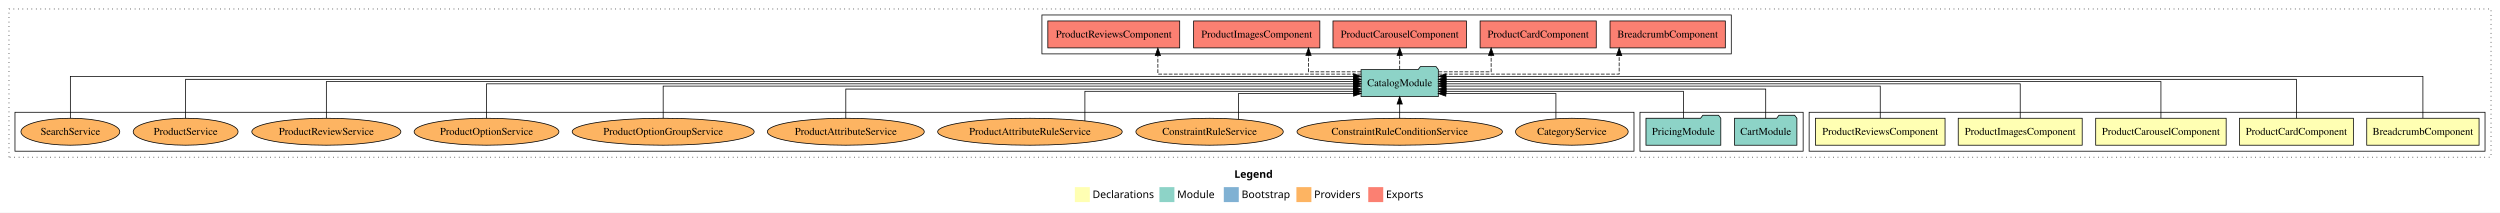
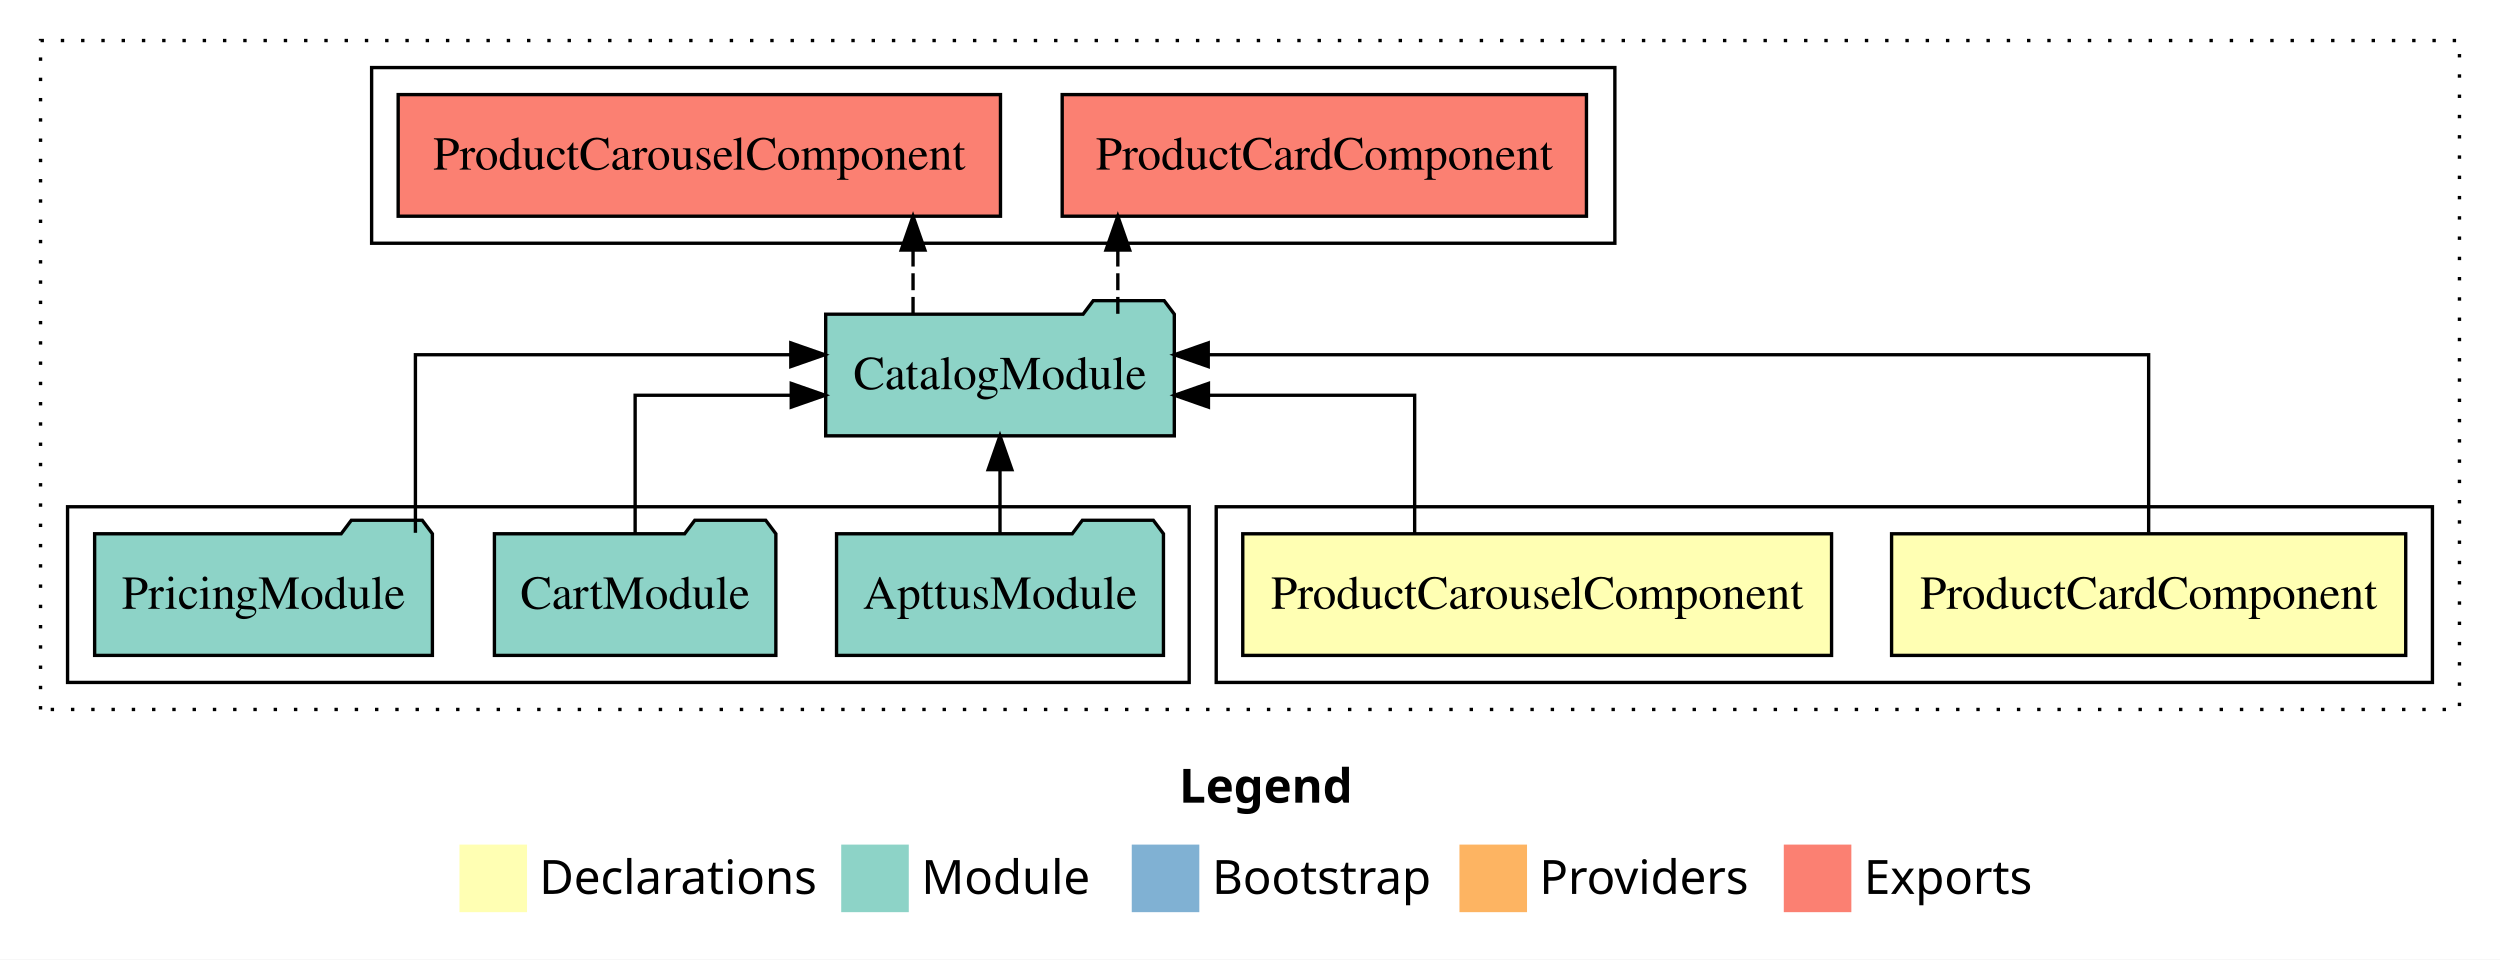
- <svg xmlns="http://www.w3.org/2000/svg" width="3340pt" height="284pt" viewBox="0.00 0.00 3340.00 284.00">
+ <svg xmlns="http://www.w3.org/2000/svg" width="740pt" height="284pt" viewBox="0.00 0.00 740.00 284.00">
  <g id="graph0" class="graph" transform="scale(1 1) rotate(0) translate(4 280)">
-     <polygon fill="#ffffff" stroke="transparent" points="-4,4 -4,-280 3336,-280 3336,4 -4,4" />
-     <text text-anchor="start" x="1645.009" y="-42.4" font-family="sans-serif" font-weight="bold" font-size="14.00" fill="#000000">Legend</text>
-     <polygon fill="#ffffb3" stroke="transparent" points="1432,-10 1432,-30 1452,-30 1452,-10 1432,-10" />
-     <text text-anchor="start" x="1455.629" y="-15.4" font-family="sans-serif" font-size="14.00" fill="#000000">  Declarations</text>
-     <polygon fill="#8dd3c7" stroke="transparent" points="1545,-10 1545,-30 1565,-30 1565,-10 1545,-10" />
-     <text text-anchor="start" x="1568.725" y="-15.4" font-family="sans-serif" font-size="14.00" fill="#000000">  Module</text>
-     <polygon fill="#80b1d3" stroke="transparent" points="1631,-10 1631,-30 1651,-30 1651,-10 1631,-10" />
-     <text text-anchor="start" x="1654.781" y="-15.4" font-family="sans-serif" font-size="14.00" fill="#000000">  Bootstrap</text>
-     <polygon fill="#fdb462" stroke="transparent" points="1728,-10 1728,-30 1748,-30 1748,-10 1728,-10" />
-     <text text-anchor="start" x="1751.673" y="-15.4" font-family="sans-serif" font-size="14.00" fill="#000000">  Providers</text>
-     <polygon fill="#fb8072" stroke="transparent" points="1824,-10 1824,-30 1844,-30 1844,-10 1824,-10" />
-     <text text-anchor="start" x="1847.726" y="-15.4" font-family="sans-serif" font-size="14.00" fill="#000000">  Exports</text>
+     <polygon fill="#ffffff" stroke="transparent" points="-4,4 -4,-280 736,-280 736,4 -4,4" />
+     <text text-anchor="start" x="345.009" y="-42.4" font-family="sans-serif" font-weight="bold" font-size="14.00" fill="#000000">Legend</text>
+     <polygon fill="#ffffb3" stroke="transparent" points="132,-10 132,-30 152,-30 152,-10 132,-10" />
+     <text text-anchor="start" x="155.629" y="-15.4" font-family="sans-serif" font-size="14.00" fill="#000000">  Declarations</text>
+     <polygon fill="#8dd3c7" stroke="transparent" points="245,-10 245,-30 265,-30 265,-10 245,-10" />
+     <text text-anchor="start" x="268.725" y="-15.4" font-family="sans-serif" font-size="14.00" fill="#000000">  Module</text>
+     <polygon fill="#80b1d3" stroke="transparent" points="331,-10 331,-30 351,-30 351,-10 331,-10" />
+     <text text-anchor="start" x="354.781" y="-15.4" font-family="sans-serif" font-size="14.00" fill="#000000">  Bootstrap</text>
+     <polygon fill="#fdb462" stroke="transparent" points="428,-10 428,-30 448,-30 448,-10 428,-10" />
+     <text text-anchor="start" x="451.673" y="-15.4" font-family="sans-serif" font-size="14.00" fill="#000000">  Providers</text>
+     <polygon fill="#fb8072" stroke="transparent" points="524,-10 524,-30 544,-30 544,-10 524,-10" />
+     <text text-anchor="start" x="547.726" y="-15.4" font-family="sans-serif" font-size="14.00" fill="#000000">  Exports</text>
    <g id="clust1" class="cluster">
-       <polygon fill="none" stroke="#000000" stroke-dasharray="1,5" points="8,-70 8,-268 3324,-268 3324,-70 8,-70" />
+       <polygon fill="none" stroke="#000000" stroke-dasharray="1,5" points="8,-70 8,-268 724,-268 724,-70 8,-70" />
    </g>
    <g id="clust2" class="cluster">
-       <polygon fill="none" stroke="#000000" points="2413,-78 2413,-130 3316,-130 3316,-78 2413,-78" />
+       <polygon fill="none" stroke="#000000" points="356,-78 356,-130 716,-130 716,-78 356,-78" />
    </g>
-     <g id="clust8" class="cluster">
-       <polygon fill="none" stroke="#000000" points="2187,-78 2187,-130 2405,-130 2405,-78 2187,-78" />
+     <g id="clust5" class="cluster">
+       <polygon fill="none" stroke="#000000" points="16,-78 16,-130 348,-130 348,-78 16,-78" />
    </g>
-     <g id="clust9" class="cluster">
-       <polygon fill="none" stroke="#000000" points="1388,-208 1388,-260 2309,-260 2309,-208 1388,-208" />
-     </g>
-     <g id="clust11" class="cluster">
-       <polygon fill="none" stroke="#000000" points="16,-78 16,-130 2179,-130 2179,-78 16,-78" />
+     <g id="clust6" class="cluster">
+       <polygon fill="none" stroke="#000000" points="106,-208 106,-260 474,-260 474,-208 106,-208" />
    </g>
    <g id="node1" class="node">
-       <polygon fill="#ffffb3" stroke="#000000" points="3308.025,-122 3157.975,-122 3157.975,-86 3308.025,-86 3308.025,-122" />
-       <text text-anchor="middle" x="3233" y="-99.8" font-family="Times,serif" font-size="14.00" fill="#000000">BreadcrumbComponent</text>
+       <polygon fill="#ffffb3" stroke="#000000" points="708.093,-122 555.907,-122 555.907,-86 708.093,-86 708.093,-122" />
+       <text text-anchor="middle" x="632" y="-99.8" font-family="Times,serif" font-size="14.00" fill="#000000">ProductCardComponent</text>
+     </g>
+     <g id="node3" class="node">
+       <polygon fill="#8dd3c7" stroke="#000000" points="343.597,-187 340.597,-191 319.597,-191 316.597,-187 240.403,-187 240.403,-151 343.597,-151 343.597,-187" />
+       <text text-anchor="middle" x="292" y="-164.8" font-family="Times,serif" font-size="14.00" fill="#000000">CatalogModule</text>
+     </g>
+     <g id="edge1" class="edge">
+       <path fill="none" stroke="#000000" d="M632,-122.284C632,-143.321 632,-175 632,-175 632,-175 353.639,-175 353.639,-175" />
+       <polygon fill="#000000" stroke="#000000" points="353.639,-171.5 343.639,-175 353.639,-178.5 353.639,-171.5" />
+     </g>
+     <g id="node2" class="node">
+       <polygon fill="#ffffb3" stroke="#000000" points="538.143,-122 363.857,-122 363.857,-86 538.143,-86 538.143,-122" />
+       <text text-anchor="middle" x="451" y="-99.8" font-family="Times,serif" font-size="14.00" fill="#000000">ProductCarouselComponent</text>
+     </g>
+     <g id="edge2" class="edge">
+       <path fill="none" stroke="#000000" d="M414.738,-122.022C414.738,-139.373 414.738,-163 414.738,-163 414.738,-163 353.696,-163 353.696,-163" />
+       <polygon fill="#000000" stroke="#000000" points="353.696,-159.5 343.696,-163 353.696,-166.5 353.696,-159.5" />
+     </g>
+     <g id="node7" class="node">
+       <polygon fill="#fb8072" stroke="#000000" points="465.593,-252 310.407,-252 310.407,-216 465.593,-216 465.593,-252" />
+       <text text-anchor="middle" x="388" y="-229.8" font-family="Times,serif" font-size="14.00" fill="#000000">ProductCardComponent </text>
+     </g>
+     <g id="edge6" class="edge">
+       <path fill="none" stroke="#000000" stroke-dasharray="5,2" d="M326.876,-187.106C326.876,-187.106 326.876,-205.991 326.876,-205.991" />
+       <polygon fill="#000000" stroke="#000000" points="323.376,-205.991 326.876,-215.991 330.376,-205.991 323.376,-205.991" />
+     </g>
+     <g id="node8" class="node">
+       <polygon fill="#fb8072" stroke="#000000" points="292.142,-252 113.858,-252 113.858,-216 292.142,-216 292.142,-252" />
+       <text text-anchor="middle" x="203" y="-229.8" font-family="Times,serif" font-size="14.00" fill="#000000">ProductCarouselComponent </text>
+     </g>
+     <g id="edge7" class="edge">
+       <path fill="none" stroke="#000000" stroke-dasharray="5,2" d="M266.261,-187.106C266.261,-187.106 266.261,-205.991 266.261,-205.991" />
+       <polygon fill="#000000" stroke="#000000" points="262.762,-205.991 266.261,-215.991 269.762,-205.991 262.762,-205.991" />
+     </g>
+     <g id="node4" class="node">
+       <polygon fill="#8dd3c7" stroke="#000000" points="340.382,-122 337.382,-126 316.382,-126 313.382,-122 243.618,-122 243.618,-86 340.382,-86 340.382,-122" />
+       <text text-anchor="middle" x="292" y="-99.8" font-family="Times,serif" font-size="14.00" fill="#000000">ApttusModule</text>
+     </g>
+     <g id="edge3" class="edge">
+       <path fill="none" stroke="#000000" d="M292,-122.106C292,-122.106 292,-140.991 292,-140.991" />
+       <polygon fill="#000000" stroke="#000000" points="288.5,-140.991 292,-150.991 295.5,-140.991 288.5,-140.991" />
+     </g>
+     <g id="node5" class="node">
+       <polygon fill="#8dd3c7" stroke="#000000" points="225.653,-122 222.653,-126 201.653,-126 198.653,-122 142.347,-122 142.347,-86 225.653,-86 225.653,-122" />
+       <text text-anchor="middle" x="184" y="-99.8" font-family="Times,serif" font-size="14.00" fill="#000000">CartModule</text>
+     </g>
+     <g id="edge4" class="edge">
+       <path fill="none" stroke="#000000" d="M184,-122.022C184,-139.373 184,-163 184,-163 184,-163 230.214,-163 230.214,-163" />
+       <polygon fill="#000000" stroke="#000000" points="230.214,-166.5 240.214,-163 230.214,-159.5 230.214,-166.5" />
    </g>
    <g id="node6" class="node">
-       <polygon fill="#8dd3c7" stroke="#000000" points="1917.597,-187 1914.597,-191 1893.597,-191 1890.597,-187 1814.403,-187 1814.403,-151 1917.597,-151 1917.597,-187" />
-       <text text-anchor="middle" x="1866" y="-164.8" font-family="Times,serif" font-size="14.00" fill="#000000">CatalogModule</text>
-     </g>
-     <g id="edge1" class="edge">
-       <path fill="none" stroke="#000000" d="M3233,-122.292C3233,-144.206 3233,-178 3233,-178 3233,-178 1927.919,-178 1927.919,-178" />
-       <polygon fill="#000000" stroke="#000000" points="1927.919,-174.5 1917.919,-178 1927.919,-181.5 1927.919,-174.5" />
-     </g>
-     <g id="node2" class="node">
-       <polygon fill="#ffffb3" stroke="#000000" points="3140.093,-122 2987.907,-122 2987.907,-86 3140.093,-86 3140.093,-122" />
-       <text text-anchor="middle" x="3064" y="-99.8" font-family="Times,serif" font-size="14.00" fill="#000000">ProductCardComponent</text>
-     </g>
-     <g id="edge2" class="edge">
-       <path fill="none" stroke="#000000" d="M3064,-122.027C3064,-142.767 3064,-174 3064,-174 3064,-174 1927.861,-174 1927.861,-174" />
-       <polygon fill="#000000" stroke="#000000" points="1927.861,-170.5 1917.861,-174 1927.861,-177.5 1927.861,-170.5" />
-     </g>
-     <g id="node3" class="node">
-       <polygon fill="#ffffb3" stroke="#000000" points="2970.143,-122 2795.857,-122 2795.857,-86 2970.143,-86 2970.143,-122" />
-       <text text-anchor="middle" x="2883" y="-99.8" font-family="Times,serif" font-size="14.00" fill="#000000">ProductCarouselComponent</text>
-     </g>
-     <g id="edge3" class="edge">
-       <path fill="none" stroke="#000000" d="M2883,-122.308C2883,-142.145 2883,-171 2883,-171 2883,-171 1927.831,-171 1927.831,-171" />
-       <polygon fill="#000000" stroke="#000000" points="1927.831,-167.5 1917.831,-171 1927.831,-174.5 1927.831,-167.5" />
-     </g>
-     <g id="node4" class="node">
-       <polygon fill="#ffffb3" stroke="#000000" points="2777.806,-122 2612.194,-122 2612.194,-86 2777.806,-86 2777.806,-122" />
-       <text text-anchor="middle" x="2695" y="-99.8" font-family="Times,serif" font-size="14.00" fill="#000000">ProductImagesComponent</text>
-     </g>
-     <g id="edge4" class="edge">
-       <path fill="none" stroke="#000000" d="M2695,-122.169C2695,-141.09 2695,-168 2695,-168 2695,-168 1927.858,-168 1927.858,-168" />
-       <polygon fill="#000000" stroke="#000000" points="1927.858,-164.5 1917.858,-168 1927.858,-171.5 1927.858,-164.5" />
-     </g>
-     <g id="node5" class="node">
-       <polygon fill="#ffffb3" stroke="#000000" points="2594.588,-122 2421.412,-122 2421.412,-86 2594.588,-86 2594.588,-122" />
-       <text text-anchor="middle" x="2508" y="-99.8" font-family="Times,serif" font-size="14.00" fill="#000000">ProductReviewsComponent</text>
+       <polygon fill="#8dd3c7" stroke="#000000" points="123.989,-122 120.989,-126 99.989,-126 96.989,-122 24.011,-122 24.011,-86 123.989,-86 123.989,-122" />
+       <text text-anchor="middle" x="74" y="-99.8" font-family="Times,serif" font-size="14.00" fill="#000000">PricingModule</text>
    </g>
    <g id="edge5" class="edge">
-       <path fill="none" stroke="#000000" d="M2508,-122.302C2508,-140.27 2508,-165 2508,-165 2508,-165 1927.723,-165 1927.723,-165" />
-       <polygon fill="#000000" stroke="#000000" points="1927.723,-161.5 1917.723,-165 1927.723,-168.5 1927.723,-161.5" />
-     </g>
-     <g id="node9" class="node">
-       <polygon fill="#fb8072" stroke="#000000" points="2301.025,-252 2146.975,-252 2146.975,-216 2301.025,-216 2301.025,-252" />
-       <text text-anchor="middle" x="2224" y="-229.8" font-family="Times,serif" font-size="14.00" fill="#000000">BreadcrumbComponent </text>
-     </g>
-     <g id="edge8" class="edge">
-       <path fill="none" stroke="#000000" stroke-dasharray="5,2" d="M1917.741,-181C2001.91,-181 2159.189,-181 2159.189,-181 2159.189,-181 2159.189,-205.76 2159.189,-205.76" />
-       <polygon fill="#000000" stroke="#000000" points="2155.689,-205.76 2159.189,-215.76 2162.689,-205.76 2155.689,-205.76" />
-     </g>
-     <g id="node10" class="node">
-       <polygon fill="#fb8072" stroke="#000000" points="2128.593,-252 1973.407,-252 1973.407,-216 2128.593,-216 2128.593,-252" />
-       <text text-anchor="middle" x="2051" y="-229.8" font-family="Times,serif" font-size="14.00" fill="#000000">ProductCardComponent </text>
-     </g>
-     <g id="edge9" class="edge">
-       <path fill="none" stroke="#000000" stroke-dasharray="5,2" d="M1917.803,-184C1951.095,-184 1988.151,-184 1988.151,-184 1988.151,-184 1988.151,-205.949 1988.151,-205.949" />
-       <polygon fill="#000000" stroke="#000000" points="1984.651,-205.949 1988.151,-215.949 1991.651,-205.949 1984.651,-205.949" />
-     </g>
-     <g id="node11" class="node">
-       <polygon fill="#fb8072" stroke="#000000" points="1955.142,-252 1776.858,-252 1776.858,-216 1955.142,-216 1955.142,-252" />
-       <text text-anchor="middle" x="1866" y="-229.8" font-family="Times,serif" font-size="14.00" fill="#000000">ProductCarouselComponent </text>
-     </g>
-     <g id="edge10" class="edge">
-       <path fill="none" stroke="#000000" stroke-dasharray="5,2" d="M1866,-187.106C1866,-187.106 1866,-205.991 1866,-205.991" />
-       <polygon fill="#000000" stroke="#000000" points="1862.5,-205.991 1866,-215.991 1869.5,-205.991 1862.5,-205.991" />
-     </g>
-     <g id="node12" class="node">
-       <polygon fill="#fb8072" stroke="#000000" points="1759.306,-252 1590.694,-252 1590.694,-216 1759.306,-216 1759.306,-252" />
-       <text text-anchor="middle" x="1675" y="-229.8" font-family="Times,serif" font-size="14.00" fill="#000000">ProductImagesComponent </text>
-     </g>
-     <g id="edge11" class="edge">
-       <path fill="none" stroke="#000000" stroke-dasharray="5,2" d="M1814.326,-184C1781.116,-184 1744.152,-184 1744.152,-184 1744.152,-184 1744.152,-205.949 1744.152,-205.949" />
-       <polygon fill="#000000" stroke="#000000" points="1740.652,-205.949 1744.152,-215.949 1747.652,-205.949 1740.652,-205.949" />
-     </g>
-     <g id="node13" class="node">
-       <polygon fill="#fb8072" stroke="#000000" points="1572.089,-252 1395.911,-252 1395.911,-216 1572.089,-216 1572.089,-252" />
-       <text text-anchor="middle" x="1484" y="-229.8" font-family="Times,serif" font-size="14.00" fill="#000000">ProductReviewsComponent </text>
-     </g>
-     <g id="edge12" class="edge">
-       <path fill="none" stroke="#000000" stroke-dasharray="5,2" d="M1814.449,-181C1723.233,-181 1542.915,-181 1542.915,-181 1542.915,-181 1542.915,-205.76 1542.915,-205.76" />
-       <polygon fill="#000000" stroke="#000000" points="1539.415,-205.76 1542.915,-215.76 1546.415,-205.76 1539.415,-205.76" />
-     </g>
-     <g id="node7" class="node">
-       <polygon fill="#8dd3c7" stroke="#000000" points="2396.653,-122 2393.653,-126 2372.653,-126 2369.653,-122 2313.347,-122 2313.347,-86 2396.653,-86 2396.653,-122" />
-       <text text-anchor="middle" x="2355" y="-99.8" font-family="Times,serif" font-size="14.00" fill="#000000">CartModule</text>
-     </g>
-     <g id="edge6" class="edge">
-       <path fill="none" stroke="#000000" d="M2355,-122.035C2355,-138.734 2355,-161 2355,-161 2355,-161 1927.869,-161 1927.869,-161" />
-       <polygon fill="#000000" stroke="#000000" points="1927.869,-157.5 1917.869,-161 1927.869,-164.5 1927.869,-157.5" />
-     </g>
-     <g id="node8" class="node">
-       <polygon fill="#8dd3c7" stroke="#000000" points="2294.989,-122 2291.989,-126 2270.989,-126 2267.989,-122 2195.011,-122 2195.011,-86 2294.989,-86 2294.989,-122" />
-       <text text-anchor="middle" x="2245" y="-99.8" font-family="Times,serif" font-size="14.00" fill="#000000">PricingModule</text>
-     </g>
-     <g id="edge7" class="edge">
-       <path fill="none" stroke="#000000" d="M2245,-122.282C2245,-137.948 2245,-158 2245,-158 2245,-158 1927.904,-158 1927.904,-158" />
-       <polygon fill="#000000" stroke="#000000" points="1927.904,-154.5 1917.904,-158 1927.904,-161.5 1927.904,-154.5" />
-     </g>
-     <g id="node14" class="node">
-       <ellipse fill="#fdb462" stroke="#000000" cx="2096" cy="-104" rx="75.279" ry="18" />
-       <text text-anchor="middle" x="2096" y="-99.8" font-family="Times,serif" font-size="14.00" fill="#000000">CategoryService</text>
-     </g>
-     <g id="edge13" class="edge">
-       <path fill="none" stroke="#000000" d="M2074.703,-121.551C2074.703,-136.304 2074.703,-155 2074.703,-155 2074.703,-155 1927.59,-155 1927.59,-155" />
-       <polygon fill="#000000" stroke="#000000" points="1927.59,-151.5 1917.59,-155 1927.59,-158.5 1927.59,-151.5" />
-     </g>
-     <g id="node15" class="node">
-       <ellipse fill="#fdb462" stroke="#000000" cx="1866" cy="-104" rx="137.197" ry="18" />
-       <text text-anchor="middle" x="1866" y="-99.8" font-family="Times,serif" font-size="14.00" fill="#000000">ConstraintRuleConditionService</text>
-     </g>
-     <g id="edge14" class="edge">
-       <path fill="none" stroke="#000000" d="M1866,-122.106C1866,-122.106 1866,-140.991 1866,-140.991" />
-       <polygon fill="#000000" stroke="#000000" points="1862.5,-140.991 1866,-150.991 1869.5,-140.991 1862.5,-140.991" />
-     </g>
-     <g id="node16" class="node">
-       <ellipse fill="#fdb462" stroke="#000000" cx="1612" cy="-104" rx="98.429" ry="18" />
-       <text text-anchor="middle" x="1612" y="-99.8" font-family="Times,serif" font-size="14.00" fill="#000000">ConstraintRuleService</text>
-     </g>
-     <g id="edge15" class="edge">
-       <path fill="none" stroke="#000000" d="M1650.531,-120.699C1650.531,-135.573 1650.531,-155 1650.531,-155 1650.531,-155 1804.39,-155 1804.39,-155" />
-       <polygon fill="#000000" stroke="#000000" points="1804.39,-158.5 1814.39,-155 1804.39,-151.5 1804.39,-158.5" />
-     </g>
-     <g id="node17" class="node">
-       <ellipse fill="#fdb462" stroke="#000000" cx="1372" cy="-104" rx="123.269" ry="18" />
-       <text text-anchor="middle" x="1372" y="-99.8" font-family="Times,serif" font-size="14.00" fill="#000000">ProductAttributeRuleService</text>
-     </g>
-     <g id="edge16" class="edge">
-       <path fill="none" stroke="#000000" d="M1445.42,-118.471C1445.42,-134.466 1445.42,-158 1445.42,-158 1445.42,-158 1804.429,-158 1804.429,-158" />
-       <polygon fill="#000000" stroke="#000000" points="1804.429,-161.5 1814.429,-158 1804.429,-154.5 1804.429,-161.5" />
-     </g>
-     <g id="node18" class="node">
-       <ellipse fill="#fdb462" stroke="#000000" cx="1126" cy="-104" rx="104.791" ry="18" />
-       <text text-anchor="middle" x="1126" y="-99.8" font-family="Times,serif" font-size="14.00" fill="#000000">ProductAttributeService</text>
-     </g>
-     <g id="edge17" class="edge">
-       <path fill="none" stroke="#000000" d="M1126,-122.035C1126,-138.734 1126,-161 1126,-161 1126,-161 1804.259,-161 1804.259,-161" />
-       <polygon fill="#000000" stroke="#000000" points="1804.259,-164.5 1814.259,-161 1804.259,-157.5 1804.259,-164.5" />
-     </g>
-     <g id="node19" class="node">
-       <ellipse fill="#fdb462" stroke="#000000" cx="882" cy="-104" rx="121.553" ry="18" />
-       <text text-anchor="middle" x="882" y="-99.8" font-family="Times,serif" font-size="14.00" fill="#000000">ProductOptionGroupService</text>
-     </g>
-     <g id="edge18" class="edge">
-       <path fill="none" stroke="#000000" d="M882,-122.302C882,-140.27 882,-165 882,-165 882,-165 1804.137,-165 1804.137,-165" />
-       <polygon fill="#000000" stroke="#000000" points="1804.137,-168.5 1814.137,-165 1804.137,-161.5 1804.137,-168.5" />
-     </g>
-     <g id="node20" class="node">
-       <ellipse fill="#fdb462" stroke="#000000" cx="646" cy="-104" rx="96.71" ry="18" />
-       <text text-anchor="middle" x="646" y="-99.8" font-family="Times,serif" font-size="14.00" fill="#000000">ProductOptionService</text>
-     </g>
-     <g id="edge19" class="edge">
-       <path fill="none" stroke="#000000" d="M646,-122.169C646,-141.09 646,-168 646,-168 646,-168 1804.357,-168 1804.357,-168" />
-       <polygon fill="#000000" stroke="#000000" points="1804.357,-171.5 1814.357,-168 1804.357,-164.5 1804.357,-171.5" />
-     </g>
-     <g id="node21" class="node">
-       <ellipse fill="#fdb462" stroke="#000000" cx="432" cy="-104" rx="99.556" ry="18" />
-       <text text-anchor="middle" x="432" y="-99.8" font-family="Times,serif" font-size="14.00" fill="#000000">ProductReviewService</text>
-     </g>
-     <g id="edge20" class="edge">
-       <path fill="none" stroke="#000000" d="M432,-122.308C432,-142.145 432,-171 432,-171 432,-171 1804.116,-171 1804.116,-171" />
-       <polygon fill="#000000" stroke="#000000" points="1804.116,-174.5 1814.116,-171 1804.116,-167.5 1804.116,-174.5" />
-     </g>
-     <g id="node22" class="node">
-       <ellipse fill="#fdb462" stroke="#000000" cx="244" cy="-104" rx="70.062" ry="18" />
-       <text text-anchor="middle" x="244" y="-99.8" font-family="Times,serif" font-size="14.00" fill="#000000">ProductService</text>
-     </g>
-     <g id="edge21" class="edge">
-       <path fill="none" stroke="#000000" d="M244,-122.027C244,-142.767 244,-174 244,-174 244,-174 1804.325,-174 1804.325,-174" />
-       <polygon fill="#000000" stroke="#000000" points="1804.325,-177.5 1814.325,-174 1804.325,-170.5 1804.325,-177.5" />
-     </g>
-     <g id="node23" class="node">
-       <ellipse fill="#fdb462" stroke="#000000" cx="90" cy="-104" rx="66.028" ry="18" />
-       <text text-anchor="middle" x="90" y="-99.8" font-family="Times,serif" font-size="14.00" fill="#000000">SearchService</text>
-     </g>
-     <g id="edge22" class="edge">
-       <path fill="none" stroke="#000000" d="M90,-122.292C90,-144.206 90,-178 90,-178 90,-178 1804.287,-178 1804.287,-178" />
-       <polygon fill="#000000" stroke="#000000" points="1804.287,-181.5 1814.287,-178 1804.287,-174.5 1804.287,-181.5" />
+       <path fill="none" stroke="#000000" d="M118.962,-122.284C118.962,-143.321 118.962,-175 118.962,-175 118.962,-175 230.083,-175 230.083,-175" />
+       <polygon fill="#000000" stroke="#000000" points="230.083,-178.5 240.083,-175 230.083,-171.5 230.083,-178.5" />
    </g>
  </g>
</svg>
